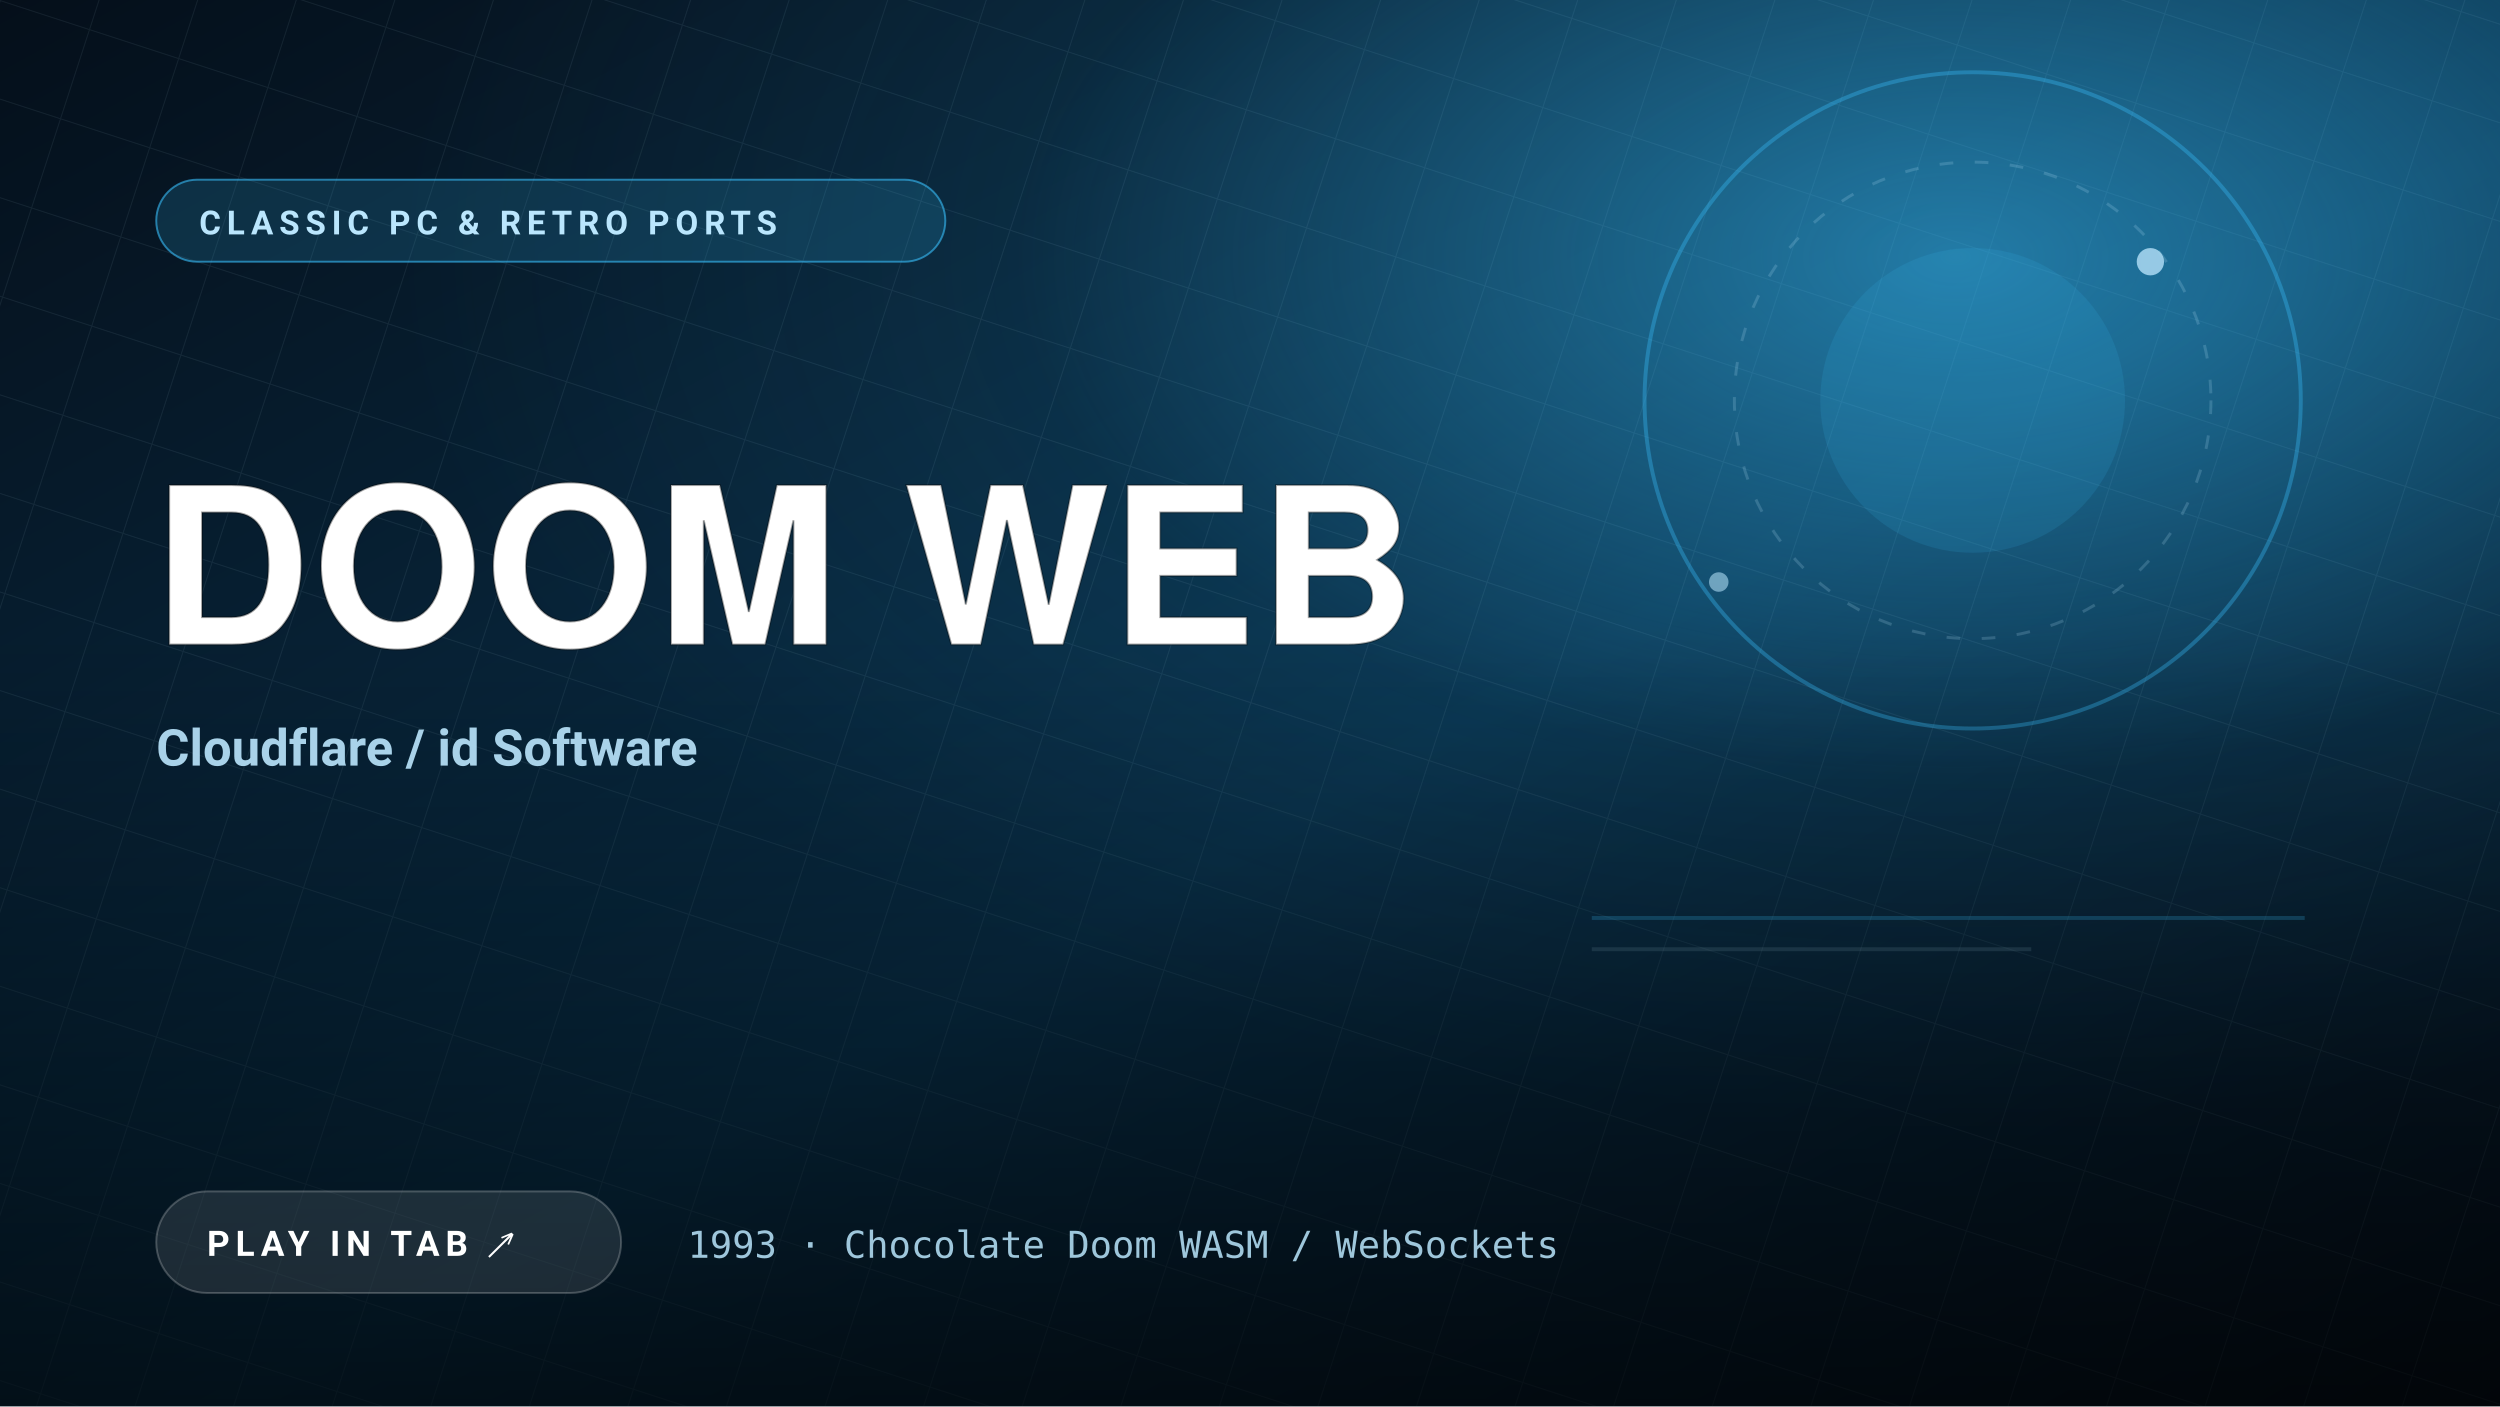
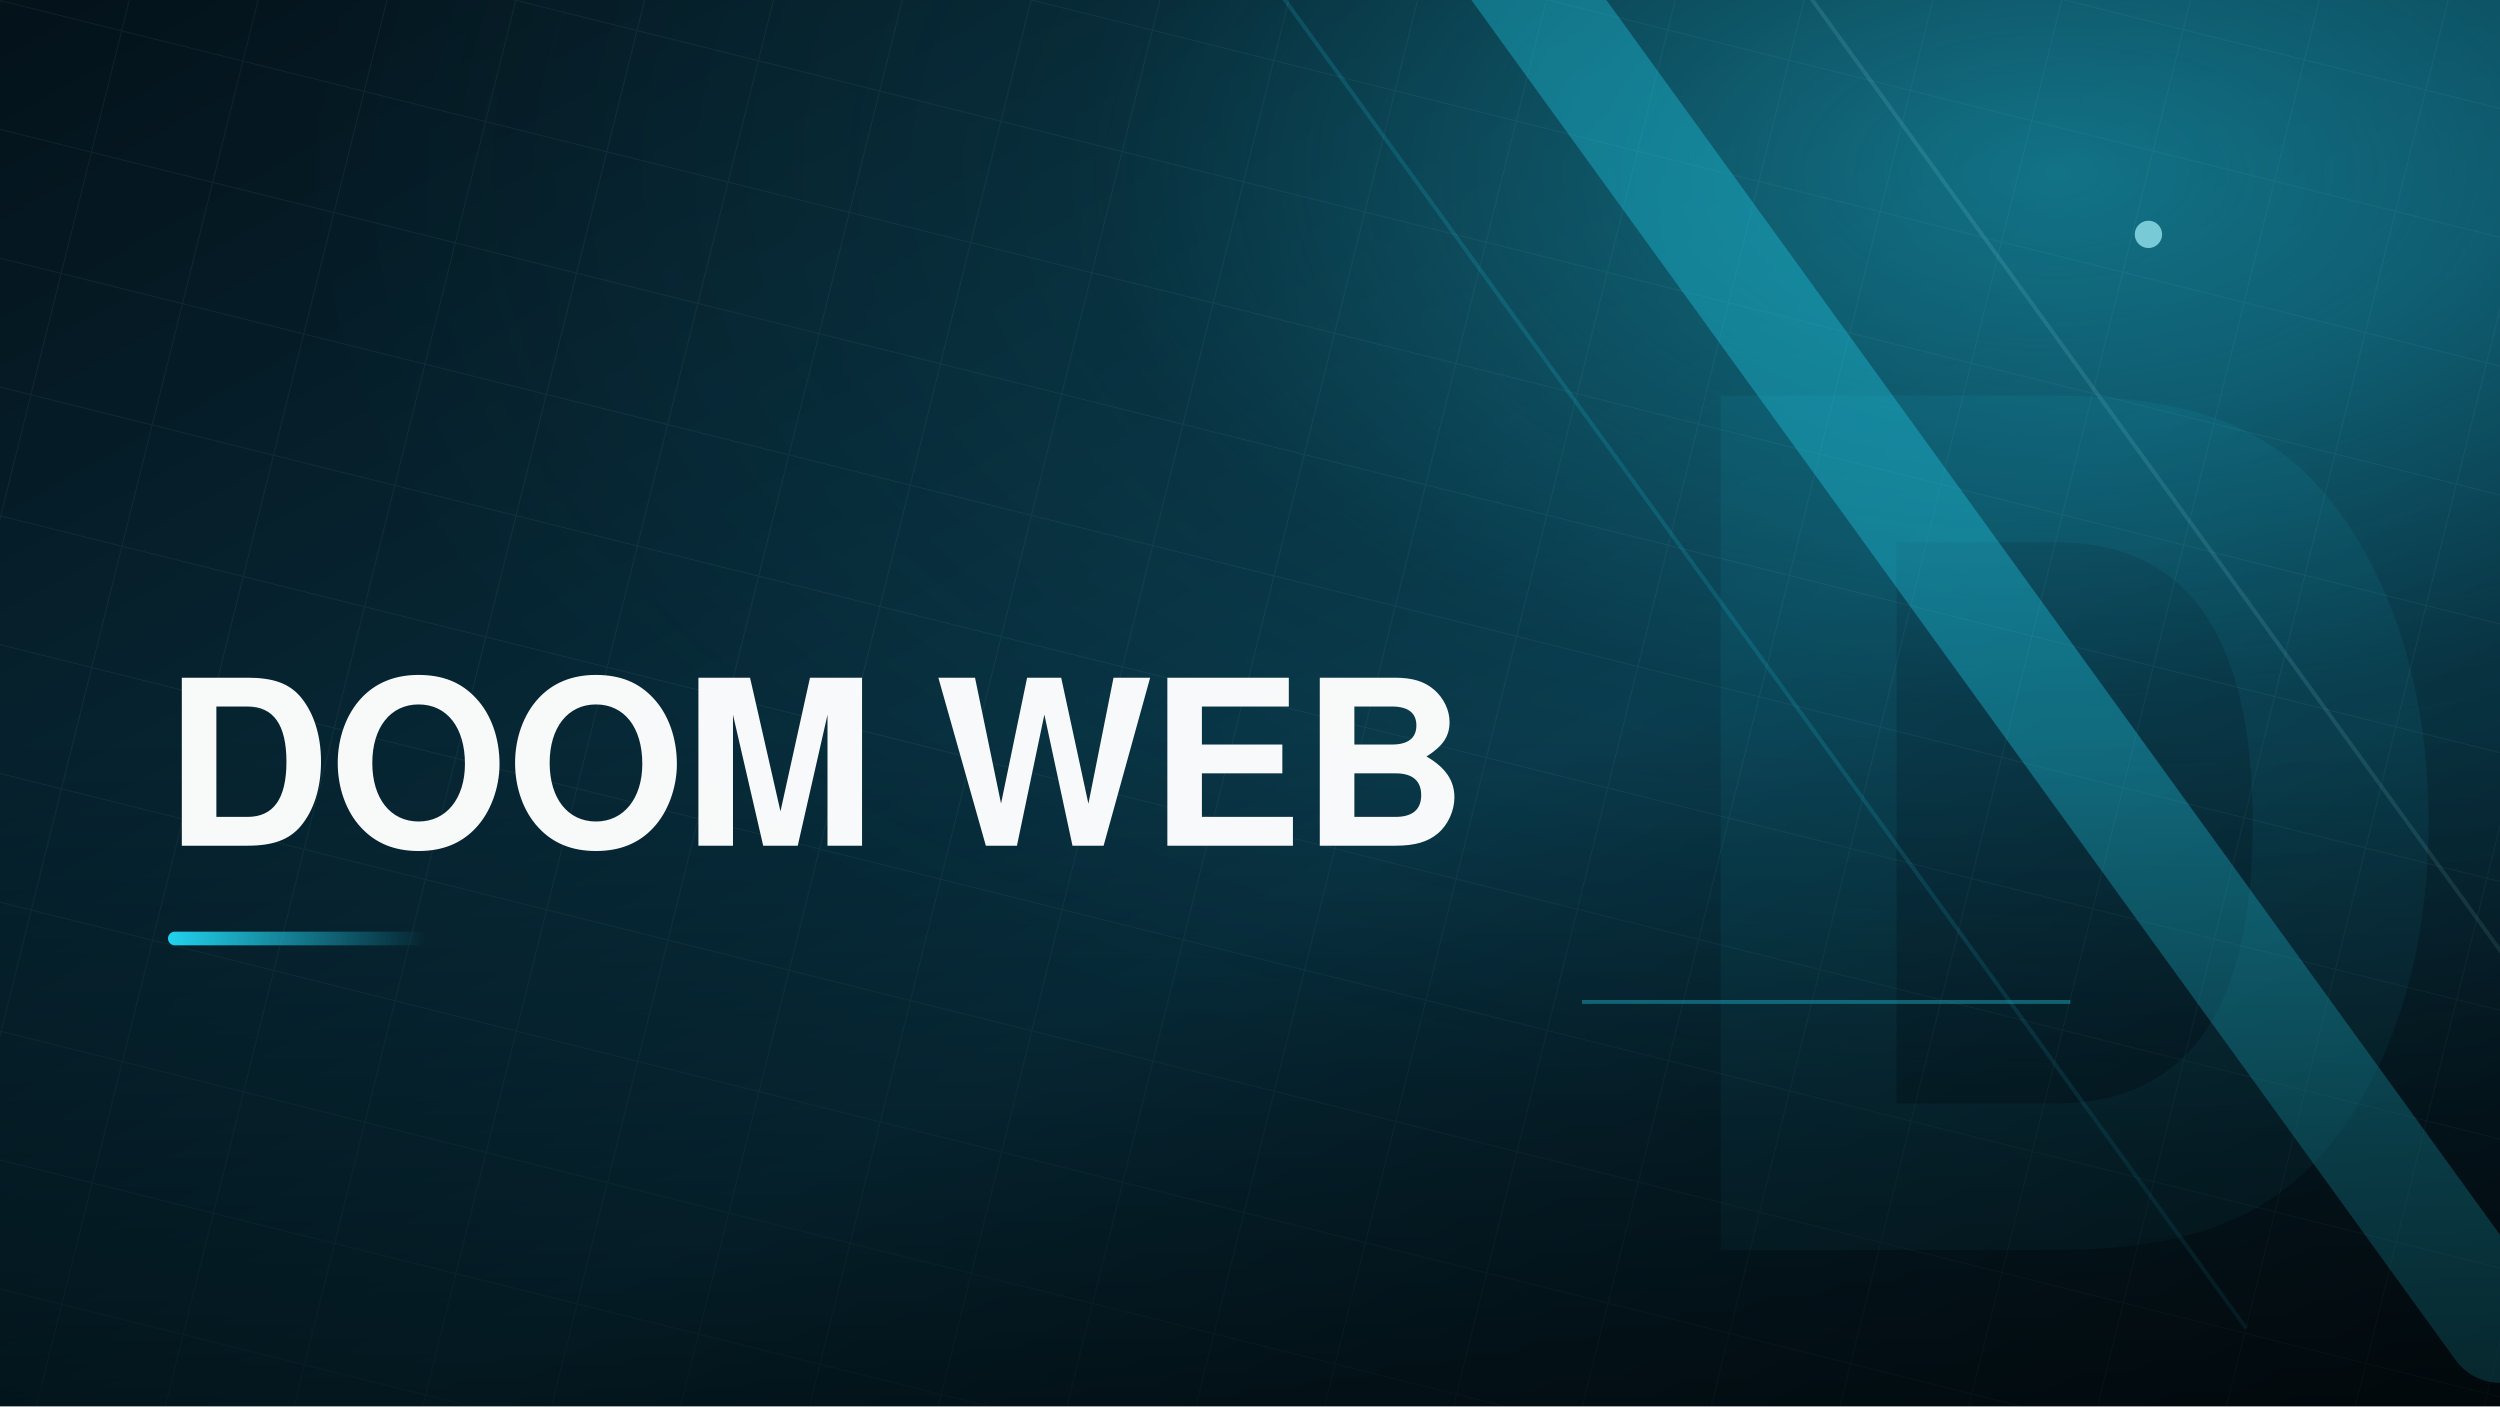
<svg xmlns="http://www.w3.org/2000/svg" viewBox="0 0 1280 720" width="1280" height="720" role="img" aria-label="Doom Web cover art">
  <defs>
    <linearGradient id="bg" x1="0" y1="0" x2="1" y2="1">
-       <stop offset="0%" stop-color="#050f1a" />
-       <stop offset="55%" stop-color="#082f49" />
-       <stop offset="100%" stop-color="#050f1a" />
+       <stop offset="0%" stop-color="#04121a" />
+       <stop offset="58%" stop-color="#083344" />
+       <stop offset="100%" stop-color="#04121a" />
    </linearGradient>
-     <radialGradient id="glow" cx="78%" cy="18%" r="62%">
-       <stop offset="0%" stop-color="#38bdf8" stop-opacity="0.55" />
-       <stop offset="60%" stop-color="#38bdf8" stop-opacity="0.08" />
-       <stop offset="100%" stop-color="#38bdf8" stop-opacity="0" />
+     <radialGradient id="glow" cx="82%" cy="12%" r="70%">
+       <stop offset="0%" stop-color="#22d3ee" stop-opacity="0.42" />
+       <stop offset="55%" stop-color="#22d3ee" stop-opacity="0.07" />
+       <stop offset="100%" stop-color="#22d3ee" stop-opacity="0" />
    </radialGradient>
-     <linearGradient id="fade" x1="0" y1="0" x2="0" y2="1">
-       <stop offset="45%" stop-color="#000" stop-opacity="0" />
-       <stop offset="100%" stop-color="#000" stop-opacity="0.65" />
+     <linearGradient id="rule" x1="0" y1="0" x2="1" y2="0">
+       <stop offset="0%" stop-color="#22d3ee" stop-opacity="1" />
+       <stop offset="100%" stop-color="#22d3ee" stop-opacity="0" />
    </linearGradient>
-     <pattern id="grid" width="48" height="48" patternUnits="userSpaceOnUse" patternTransform="rotate(18)">
-       <path d="M0 0H48M0 0V48" stroke="#bae6fd" stroke-opacity="0.07" stroke-width="1" />
+     <linearGradient id="shade" x1="0" y1="0" x2="0" y2="1">
+       <stop offset="52%" stop-color="#000" stop-opacity="0" />
+       <stop offset="100%" stop-color="#000" stop-opacity="0.55" />
+     </linearGradient>
+     <pattern id="grid" width="64" height="64" patternUnits="userSpaceOnUse" patternTransform="rotate(14)">
+       <path d="M0 0H64M0 0V64" stroke="#a5f3fc" stroke-opacity="0.055" stroke-width="1" />
    </pattern>
  </defs>
  <rect width="1280" height="720" fill="url(#bg)" />
  <rect width="1280" height="720" fill="url(#grid)" />
  <rect width="1280" height="720" fill="url(#glow)" />
-   <g opacity="0.85">
-     <circle cx="1010" cy="205" r="168" fill="none" stroke="#38bdf8" stroke-opacity="0.42" stroke-width="2" />
-     <circle cx="1010" cy="205" r="122" fill="none" stroke="#bae6fd" stroke-opacity="0.22" stroke-width="1.5" stroke-dasharray="7 11" />
-     <circle cx="1010" cy="205" r="78" fill="#38bdf8" fill-opacity="0.15" />
-     <circle cx="1101" cy="134" r="7" fill="#bae6fd" fill-opacity="0.9" />
-     <circle cx="880" cy="298" r="5" fill="#bae6fd" fill-opacity="0.65" />
-     <path d="M815 470 L1180 470" stroke="#38bdf8" stroke-opacity="0.35" stroke-width="2" />
-     <path d="M815 486 L1040 486" stroke="#bae6fd" stroke-opacity="0.18" stroke-width="2" />
+   <g>
+     <path d="M730 -80 L1280 680" stroke="#22d3ee" stroke-opacity="0.34" stroke-width="56" stroke-linecap="round" />
+     <path d="M600 -80 L1150 680" stroke="#22d3ee" stroke-opacity="0.16" stroke-width="2" />
+     <path d="M870 -80 L1420 680" stroke="#a5f3fc" stroke-opacity="0.12" stroke-width="2" />
+     <circle cx="1100" cy="120" r="7" fill="#a5f3fc" fill-opacity="0.7" />
+     <rect x="810" y="512" width="250" height="2" fill="#22d3ee" fill-opacity="0.5" />
  </g>
-   <rect width="1280" height="720" fill="url(#fade)" />
-   <g transform="translate(80 92)">
-     <rect x="0" y="0" width="404" height="42" rx="21" fill="#38bdf8" fill-opacity="0.16" stroke="#38bdf8" stroke-opacity="0.6" />
-     <text x="22" y="28" fill="#bae6fd" font-family="Segoe UI, Roboto, Helvetica, Arial, sans-serif" font-size="17" font-weight="700" letter-spacing="3">CLASSIC PC &amp; RETRO PORTS</text>
+   <text x="1268" y="640" text-anchor="end" font-family="Segoe UI, Helvetica, Arial, sans-serif" font-weight="900" font-size="600" fill="#22d3ee" fill-opacity="0.07" letter-spacing="-20">D</text>
+   <rect width="1280" height="720" fill="url(#shade)" />
+   <g font-family="Segoe UI, Arial Black, Helvetica, Arial, sans-serif" font-weight="900" font-size="118" letter-spacing="-1">
+     <text x="84" y="433" fill="#ffffff" fill-opacity="0.97">DOOM WEB</text>
  </g>
-   <g font-family="Segoe UI, Arial Black, Helvetica, Arial, sans-serif" font-weight="900" font-size="112" letter-spacing="1">
-     <text x="78" y="330" fill="#ffffff" stroke="#000" stroke-opacity="0.35" stroke-width="1">DOOM WEB</text>
-   </g>
-   <text x="80" y="392" fill="#bae6fd" font-family="Segoe UI, Roboto, Helvetica, Arial, sans-serif" font-size="26" font-weight="600" opacity="0.9">Cloudflare / id Software</text>
-   <g transform="translate(80 610)">
-     <rect x="0" y="0" width="238" height="52" rx="26" fill="#ffffff" fill-opacity="0.1" stroke="#ffffff" stroke-opacity="0.22" />
-     <text x="26" y="33" fill="#ffffff" font-family="Segoe UI, Roboto, Helvetica, Arial, sans-serif" font-size="18" font-weight="700" letter-spacing="3">PLAY IN TAB ↗</text>
-     <text x="272" y="34" fill="#bae6fd" font-family="ui-monospace, SFMono-Regular, Menlo, monospace" font-size="19" opacity="0.85">1993 · Chocolate Doom WASM / WebSockets</text>
-   </g>
+   <rect x="86" y="477" width="132" height="7" rx="3.5" fill="url(#rule)" />
</svg>
